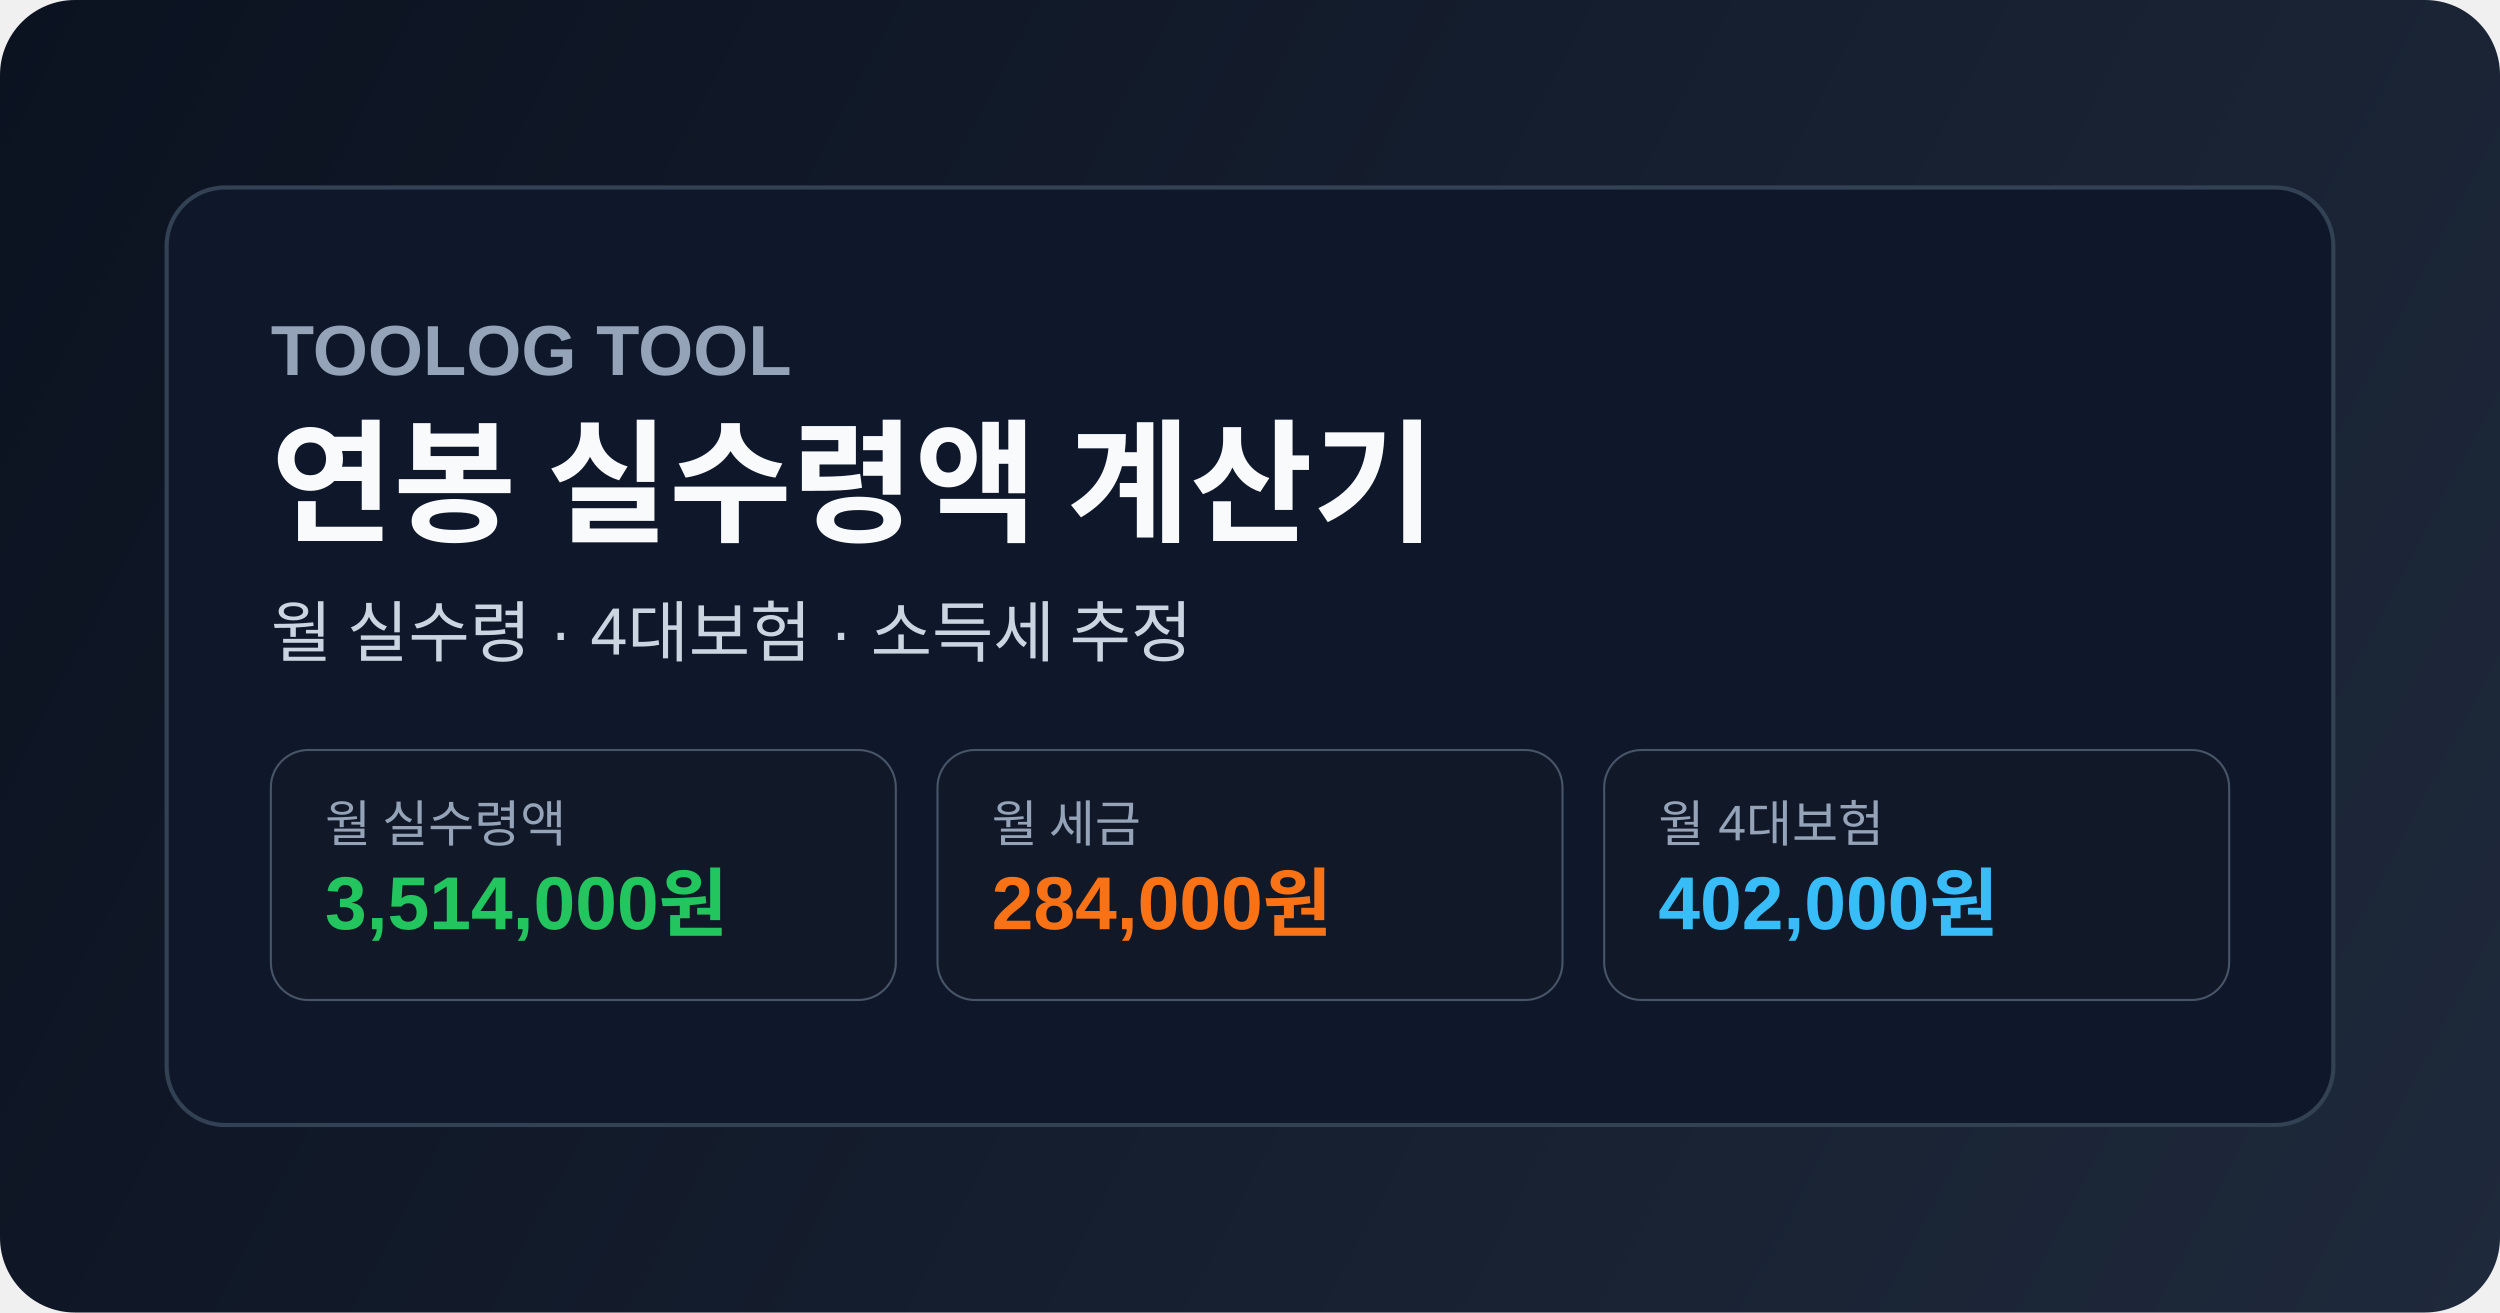
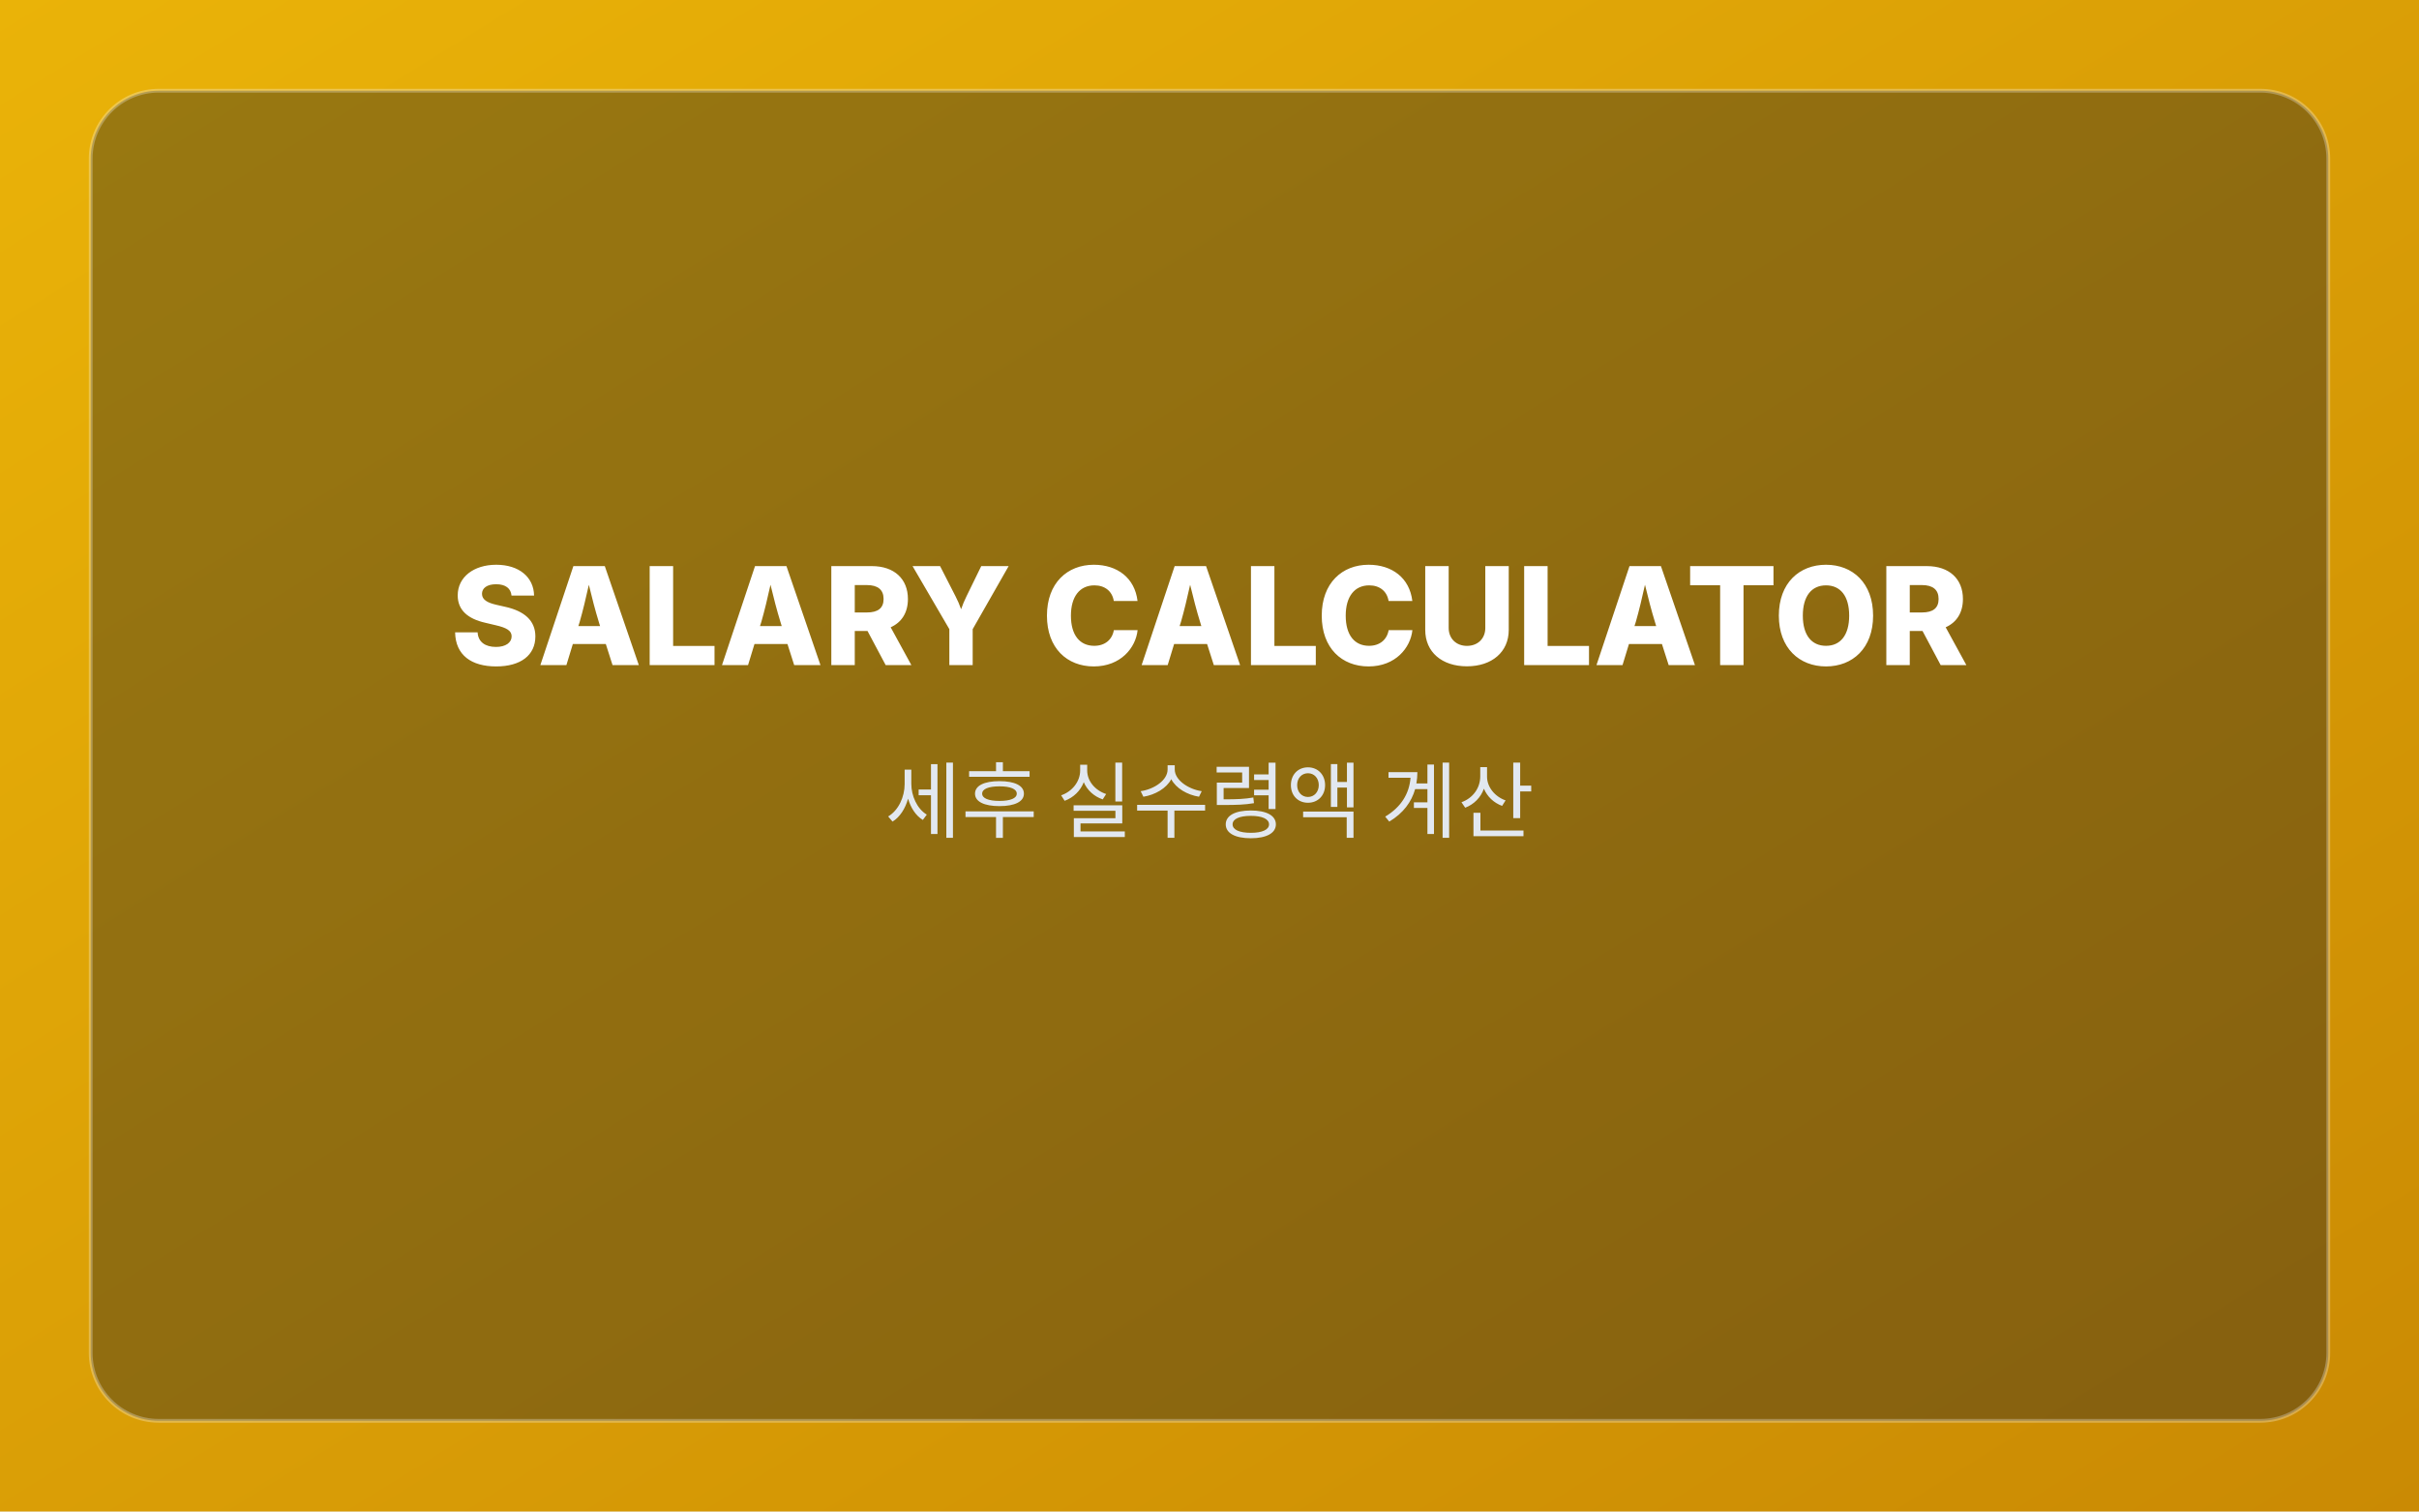
- <svg xmlns="http://www.w3.org/2000/svg" width="1200" height="630" viewBox="0 0 1200 630" fill="none">
+ <svg xmlns="http://www.w3.org/2000/svg" width="640" height="400" viewBox="0 0 640 400">
  <defs>
-     <linearGradient id="bg" x1="0" y1="0" x2="1200" y2="630" gradientUnits="userSpaceOnUse">
-       <stop stop-color="#0b1220" />
-       <stop offset="1" stop-color="#1e293b" />
+     <linearGradient id="g" x1="0" y1="0" x2="1" y2="1">
+       <stop offset="0%" stop-color="#eab308" />
+       <stop offset="100%" stop-color="#ca8a04" />
    </linearGradient>
  </defs>
-   <rect width="1200" height="630" rx="36" fill="url(#bg)" />
-   <rect x="80" y="90" width="1040" height="450" rx="28" fill="#0f172a" stroke="#334155" stroke-width="2" />
-   <text x="130" y="180" fill="#94a3b8" font-family="Pretendard, Arial, sans-serif" font-size="34" font-weight="600">TOOLOG TOOL</text>
-   <text x="130" y="255" fill="#f8fafc" font-family="Pretendard, Arial, sans-serif" font-size="64" font-weight="800">연봉 실수령액 계산기</text>
-   <text x="130" y="315" fill="#cbd5e1" font-family="Pretendard, Arial, sans-serif" font-size="32">월 실수령 · 4대보험 · 소득세 추정</text>
-   <rect x="130" y="360" width="300" height="120" rx="18" fill="#111827" stroke="#475569" />
-   <text x="156" y="404" fill="#94a3b8" font-size="24" font-family="Pretendard, Arial, sans-serif">월 실수령액</text>
-   <text x="156" y="446" fill="#22c55e" font-size="36" font-weight="700" font-family="Pretendard, Arial, sans-serif">3,514,000원</text>
-   <rect x="450" y="360" width="300" height="120" rx="18" fill="#111827" stroke="#475569" />
-   <text x="476" y="404" fill="#94a3b8" font-size="24" font-family="Pretendard, Arial, sans-serif">월 세금</text>
-   <text x="476" y="446" fill="#f97316" font-size="36" font-weight="700" font-family="Pretendard, Arial, sans-serif">284,000원</text>
-   <rect x="770" y="360" width="300" height="120" rx="18" fill="#111827" stroke="#475569" />
-   <text x="796" y="404" fill="#94a3b8" font-size="24" font-family="Pretendard, Arial, sans-serif">월 4대보험</text>
-   <text x="796" y="446" fill="#38bdf8" font-size="36" font-weight="700" font-family="Pretendard, Arial, sans-serif">402,000원</text>
+   <rect width="640" height="400" fill="url(#g)" />
+   <rect x="24" y="24" width="592" height="352" rx="18" fill="rgba(8,15,35,.35)" stroke="rgba(255,255,255,.28)" />
+   <text x="320" y="176" text-anchor="middle" fill="#ffffff" font-size="36" font-family="Inter, Arial" font-weight="800">SALARY CALCULATOR</text>
+   <text x="320" y="220" text-anchor="middle" fill="#e2e8f0" font-size="22" font-family="Inter, Arial">세후 실수령액 계산</text>
</svg>
